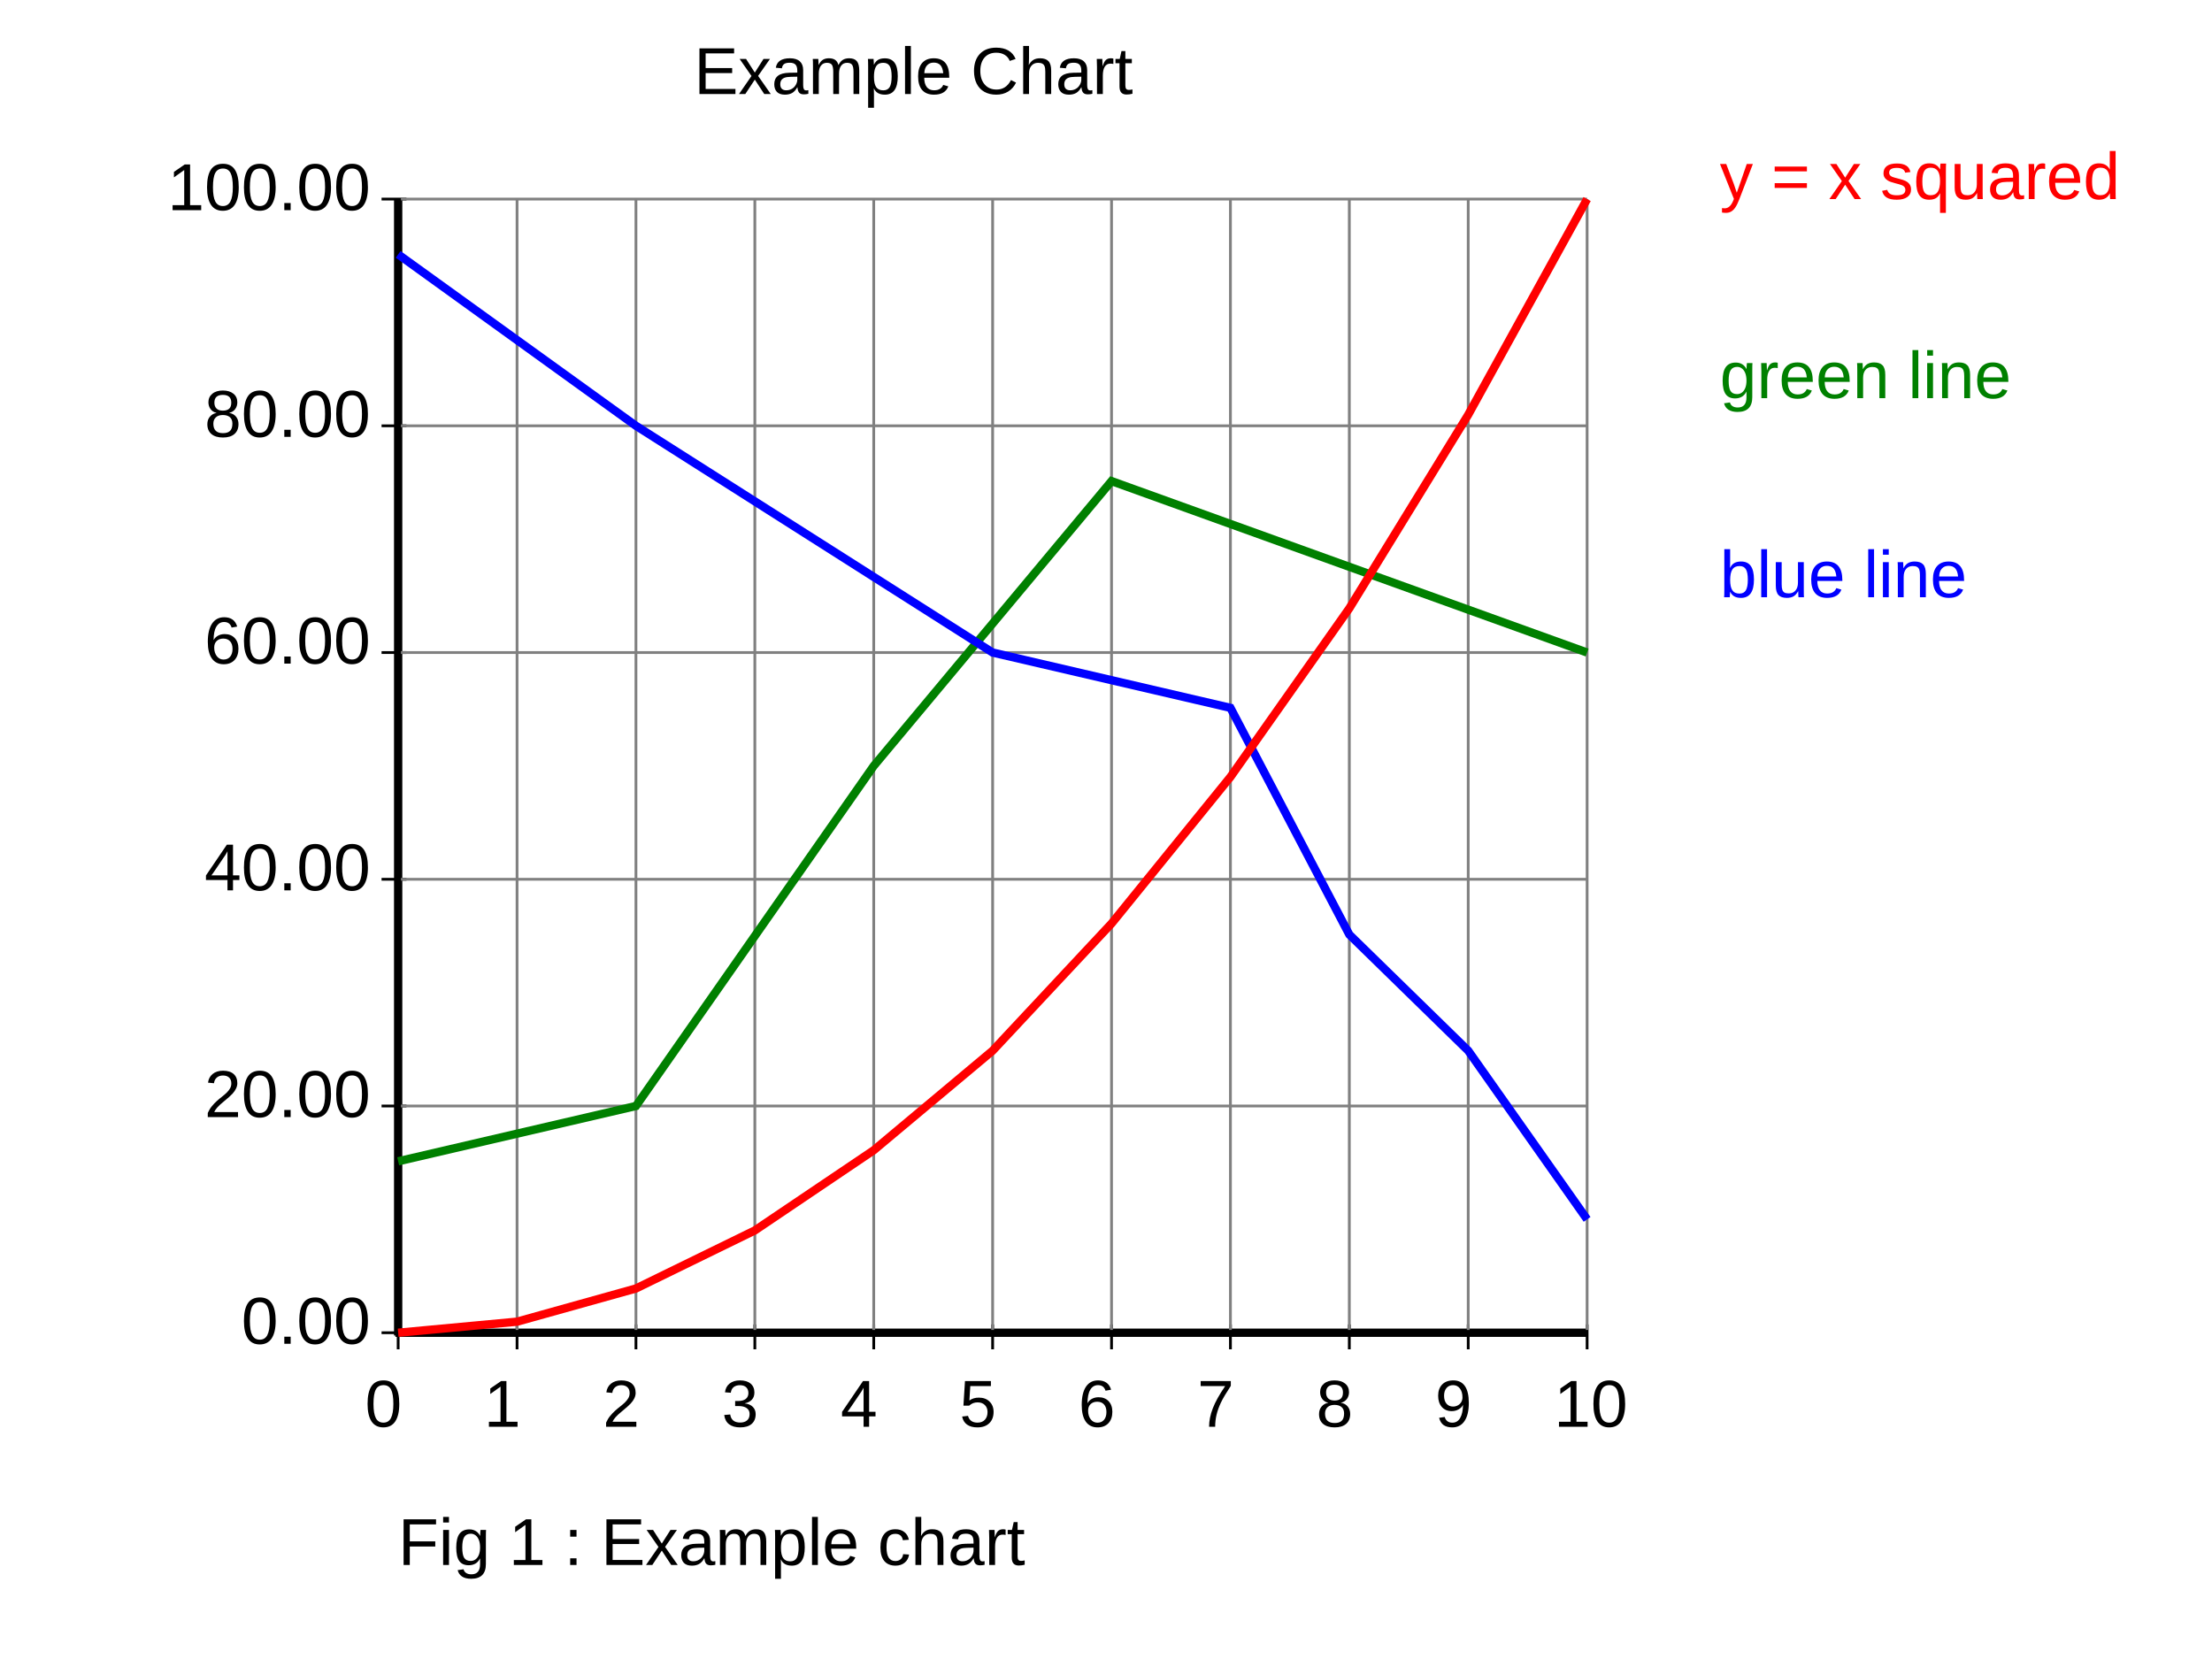
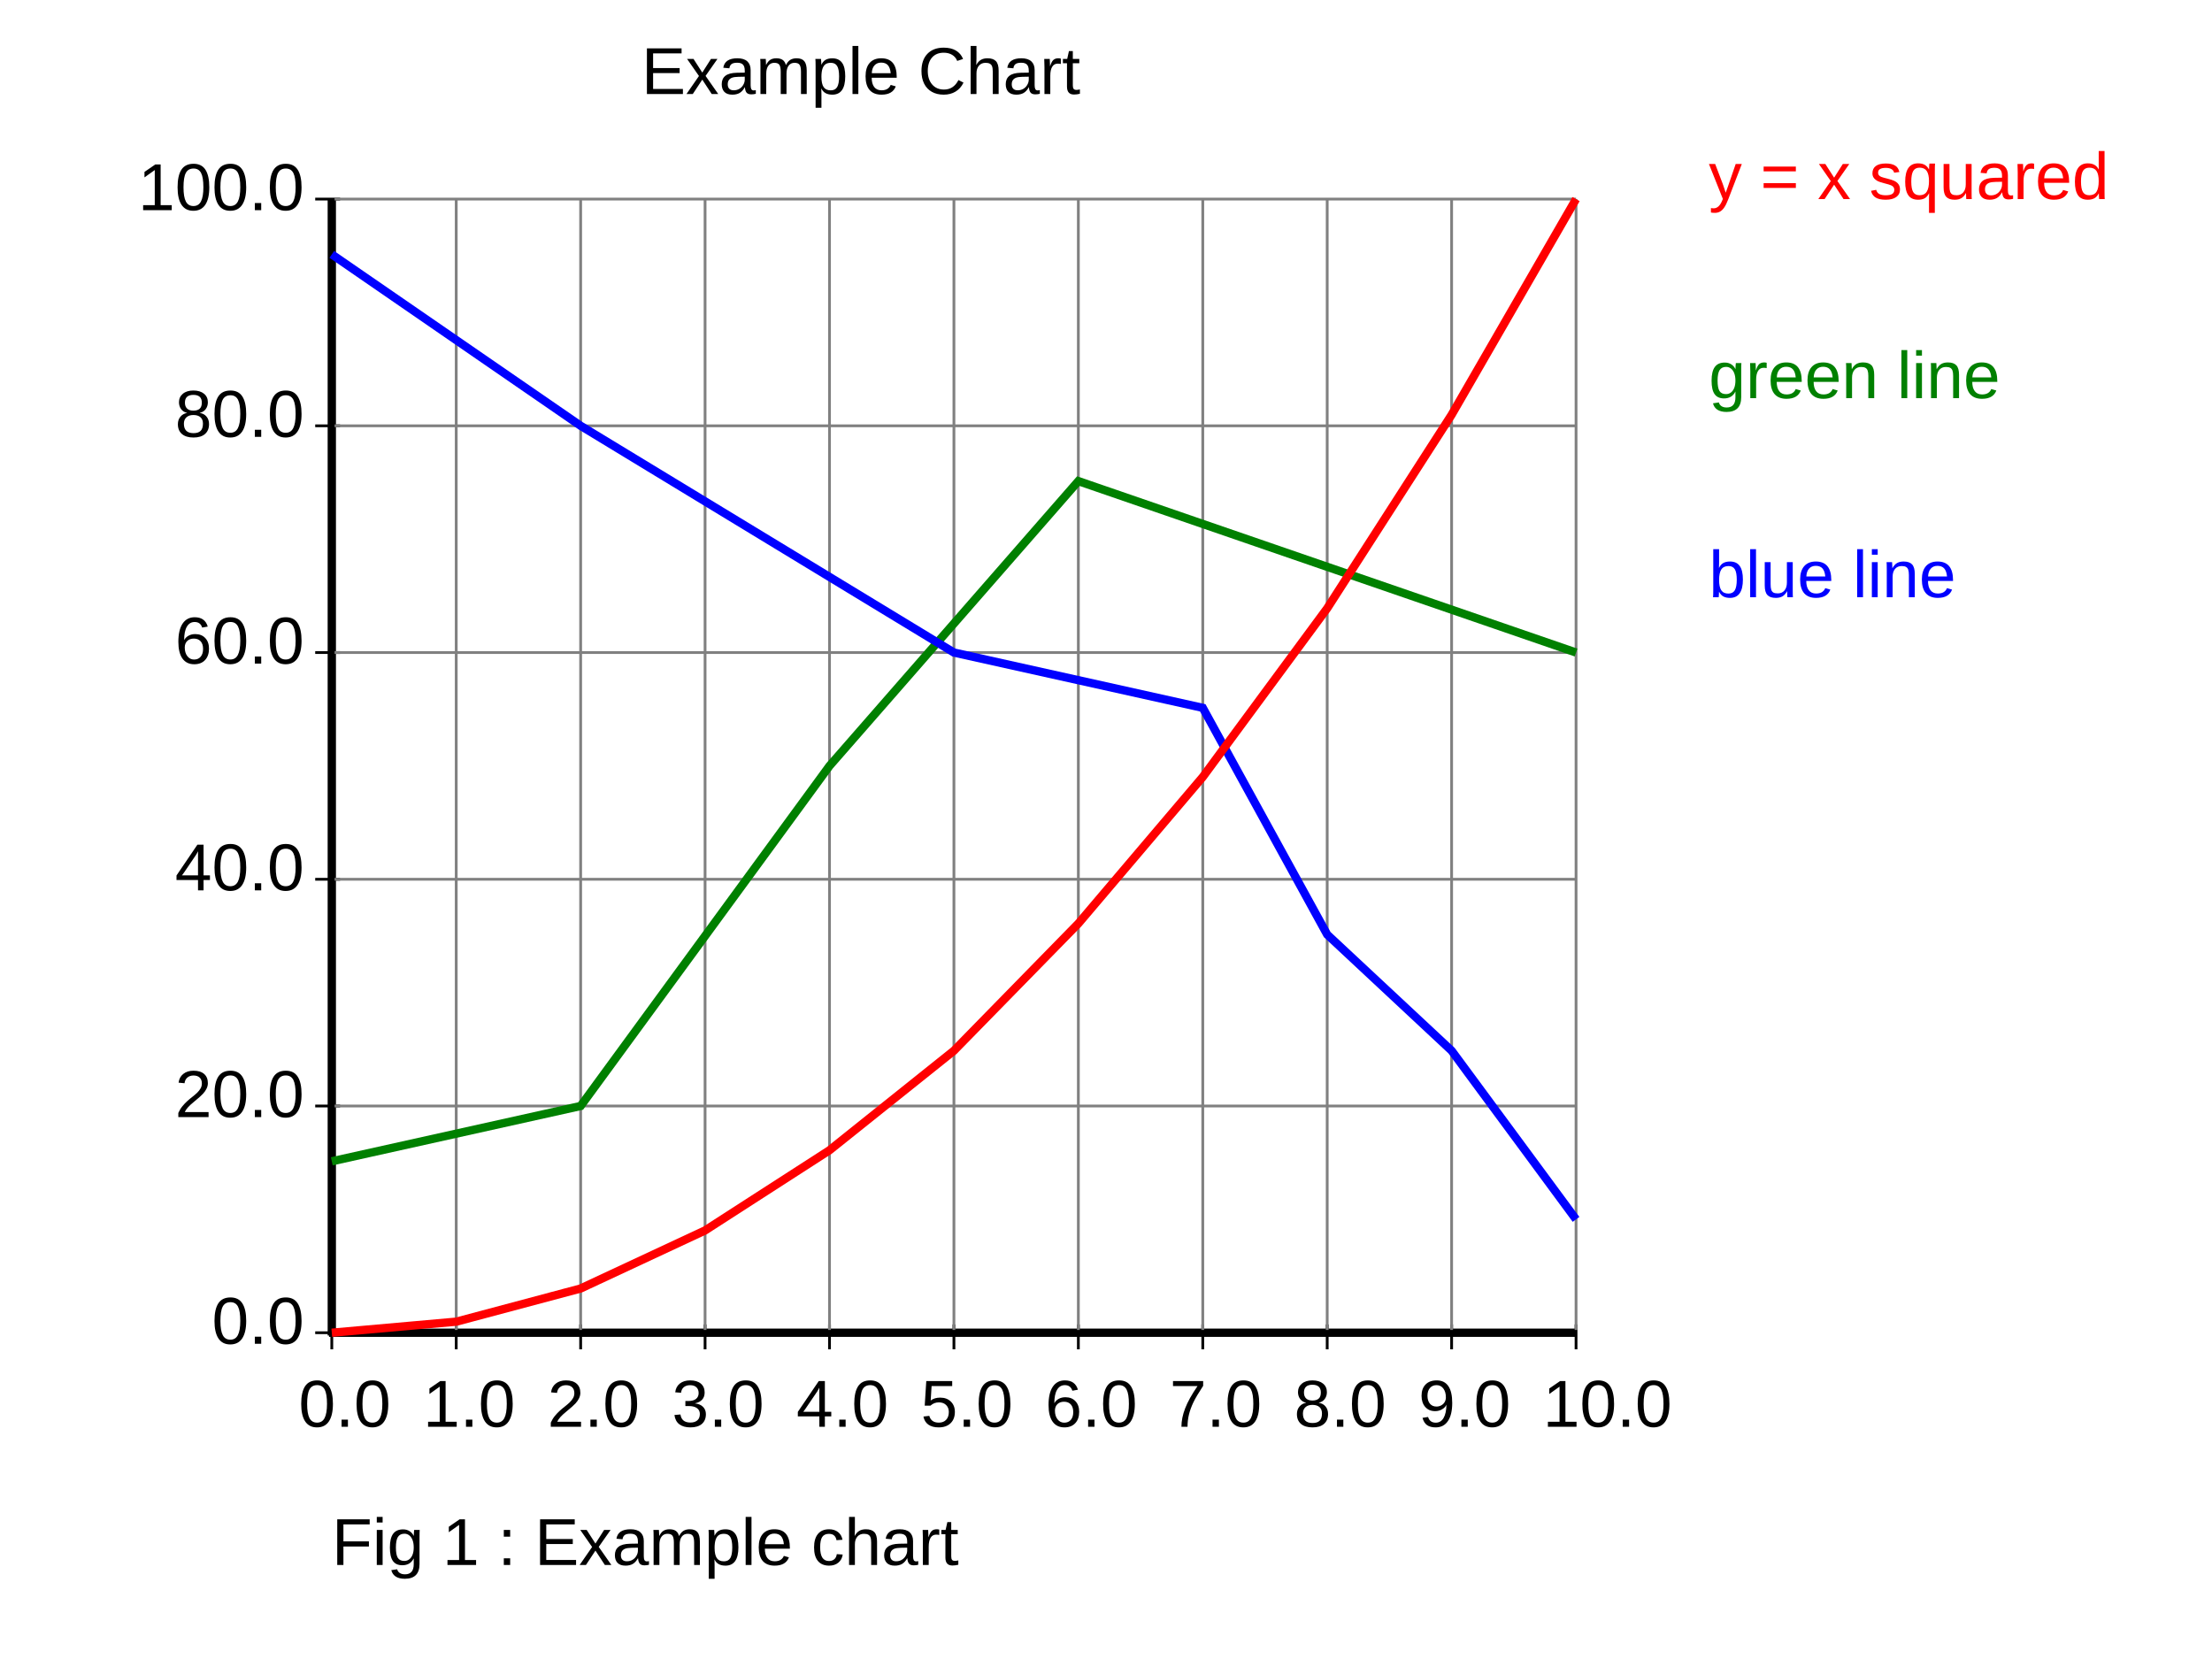
<svg xmlns="http://www.w3.org/2000/svg" width="800" height="600" version="1.1">
  <style>text {
      font-family: Arial, Helvetica, sans-serif;
      font-size: 24px;
      font-weight: Thin;
    }
</style>
  <rect width="800" height="600" x="0" y="0" fill="white" />
-   <rect width="430" height="410" x="144" y="72" fill="white" />
-   <text x="251" y="34" fill="black">Example Chart</text>
-   <line x1="143" y1="482" x2="574" y2="482" style="stroke:black;stroke-width:3" />
-   <line x1="144" y1="479" x2="144" y2="488" style="stroke:black;stroke-width:1" />
-   <line x1="187" y1="479" x2="187" y2="488" style="stroke:black;stroke-width:1" />
-   <line x1="230" y1="479" x2="230" y2="488" style="stroke:black;stroke-width:1" />
-   <line x1="273" y1="479" x2="273" y2="488" style="stroke:black;stroke-width:1" />
-   <line x1="316" y1="479" x2="316" y2="488" style="stroke:black;stroke-width:1" />
-   <line x1="359" y1="479" x2="359" y2="488" style="stroke:black;stroke-width:1" />
-   <line x1="402" y1="479" x2="402" y2="488" style="stroke:black;stroke-width:1" />
-   <line x1="445" y1="479" x2="445" y2="488" style="stroke:black;stroke-width:1" />
-   <line x1="488" y1="479" x2="488" y2="488" style="stroke:black;stroke-width:1" />
-   <line x1="531" y1="479" x2="531" y2="488" style="stroke:black;stroke-width:1" />
-   <line x1="574" y1="479" x2="574" y2="488" style="stroke:black;stroke-width:1" />
-   <line x1="144" y1="72" x2="144" y2="483" style="stroke:black;stroke-width:3" />
-   <line x1="138" y1="72" x2="147" y2="72" style="stroke:black;stroke-width:1" />
-   <line x1="138" y1="154" x2="147" y2="154" style="stroke:black;stroke-width:1" />
-   <line x1="138" y1="236" x2="147" y2="236" style="stroke:black;stroke-width:1" />
-   <line x1="138" y1="318" x2="147" y2="318" style="stroke:black;stroke-width:1" />
-   <line x1="138" y1="400" x2="147" y2="400" style="stroke:black;stroke-width:1" />
-   <line x1="138" y1="482" x2="147" y2="482" style="stroke:black;stroke-width:1" />
-   <line x1="187" y1="72" x2="187" y2="481" style="stroke:grey;stroke-width:1" />
-   <line x1="230" y1="72" x2="230" y2="481" style="stroke:grey;stroke-width:1" />
-   <line x1="273" y1="72" x2="273" y2="481" style="stroke:grey;stroke-width:1" />
-   <line x1="316" y1="72" x2="316" y2="481" style="stroke:grey;stroke-width:1" />
-   <line x1="359" y1="72" x2="359" y2="481" style="stroke:grey;stroke-width:1" />
-   <line x1="402" y1="72" x2="402" y2="481" style="stroke:grey;stroke-width:1" />
-   <line x1="445" y1="72" x2="445" y2="481" style="stroke:grey;stroke-width:1" />
-   <line x1="488" y1="72" x2="488" y2="481" style="stroke:grey;stroke-width:1" />
-   <line x1="531" y1="72" x2="531" y2="481" style="stroke:grey;stroke-width:1" />
-   <line x1="574" y1="72" x2="574" y2="481" style="stroke:grey;stroke-width:1" />
-   <line x1="145" y1="400" x2="574" y2="400" style="stroke:grey;stroke-width:1" />
-   <line x1="145" y1="318" x2="574" y2="318" style="stroke:grey;stroke-width:1" />
-   <line x1="145" y1="236" x2="574" y2="236" style="stroke:grey;stroke-width:1" />
-   <line x1="145" y1="154" x2="574" y2="154" style="stroke:grey;stroke-width:1" />
-   <line x1="145" y1="72" x2="574" y2="72" style="stroke:grey;stroke-width:1" />
-   <text x="132" y="516" fill="black">0</text>
-   <text x="175" y="516" fill="black">1</text>
-   <text x="218" y="516" fill="black">2</text>
-   <text x="261" y="516" fill="black">3</text>
-   <text x="304" y="516" fill="black">4</text>
-   <text x="347" y="516" fill="black">5</text>
-   <text x="390" y="516" fill="black">6</text>
-   <text x="433" y="516" fill="black">7</text>
-   <text x="476" y="516" fill="black">8</text>
-   <text x="519" y="516" fill="black">9</text>
-   <text x="562" y="516" fill="black">10</text>
-   <text x="144" y="566" fill="black">Fig 1 : Example chart</text>
-   <text x="134" y="76" fill="black" text-anchor="end">100.00</text>
-   <text x="134" y="158" fill="black" text-anchor="end">80.00</text>
-   <text x="134" y="240" fill="black" text-anchor="end">60.00</text>
-   <text x="134" y="322" fill="black" text-anchor="end">40.00</text>
-   <text x="134" y="404" fill="black" text-anchor="end">20.00</text>
-   <text x="134" y="486" fill="black" text-anchor="end">0.00</text>
-   <polyline style="fill:none;stroke:green;stroke-width:3" points="144,420 230,400 316,277 402,174 574,236" />
-   <polyline style="fill:none;stroke:blue;stroke-width:3" points="144,92 230,154 359,236 445,256 488,338 531,380 574,441" />
-   <polyline style="fill:none;stroke:red;stroke-width:3" points="144,482 187,478 230,466 273,445 316,416 359,380 402,334 445,281 488,220 531,150 574,72" />
-   <text x="622" y="72" fill="red" font-weight="Thin">y = x squared</text>
-   <text x="622" y="144" fill="green" font-weight="Thin">green line</text>
-   <text x="622" y="216" fill="blue" font-weight="Thin">blue line</text>
+   <rect width="450" height="410" x="120" y="72" fill="white" />
+   <text x="232" y="34" fill="black">Example Chart</text>
+   <line x1="119" y1="482" x2="570" y2="482" style="stroke:black;stroke-width:3" />
+   <line x1="120" y1="479" x2="120" y2="488" style="stroke:black;stroke-width:1" />
+   <line x1="165" y1="479" x2="165" y2="488" style="stroke:black;stroke-width:1" />
+   <line x1="210" y1="479" x2="210" y2="488" style="stroke:black;stroke-width:1" />
+   <line x1="255" y1="479" x2="255" y2="488" style="stroke:black;stroke-width:1" />
+   <line x1="300" y1="479" x2="300" y2="488" style="stroke:black;stroke-width:1" />
+   <line x1="345" y1="479" x2="345" y2="488" style="stroke:black;stroke-width:1" />
+   <line x1="390" y1="479" x2="390" y2="488" style="stroke:black;stroke-width:1" />
+   <line x1="435" y1="479" x2="435" y2="488" style="stroke:black;stroke-width:1" />
+   <line x1="480" y1="479" x2="480" y2="488" style="stroke:black;stroke-width:1" />
+   <line x1="525" y1="479" x2="525" y2="488" style="stroke:black;stroke-width:1" />
+   <line x1="570" y1="479" x2="570" y2="488" style="stroke:black;stroke-width:1" />
+   <line x1="120" y1="72" x2="120" y2="483" style="stroke:black;stroke-width:3" />
+   <line x1="114" y1="72" x2="123" y2="72" style="stroke:black;stroke-width:1" />
+   <line x1="114" y1="154" x2="123" y2="154" style="stroke:black;stroke-width:1" />
+   <line x1="114" y1="236" x2="123" y2="236" style="stroke:black;stroke-width:1" />
+   <line x1="114" y1="318" x2="123" y2="318" style="stroke:black;stroke-width:1" />
+   <line x1="114" y1="400" x2="123" y2="400" style="stroke:black;stroke-width:1" />
+   <line x1="114" y1="482" x2="123" y2="482" style="stroke:black;stroke-width:1" />
+   <line x1="165" y1="72" x2="165" y2="481" style="stroke:grey;stroke-width:1" />
+   <line x1="210" y1="72" x2="210" y2="481" style="stroke:grey;stroke-width:1" />
+   <line x1="255" y1="72" x2="255" y2="481" style="stroke:grey;stroke-width:1" />
+   <line x1="300" y1="72" x2="300" y2="481" style="stroke:grey;stroke-width:1" />
+   <line x1="345" y1="72" x2="345" y2="481" style="stroke:grey;stroke-width:1" />
+   <line x1="390" y1="72" x2="390" y2="481" style="stroke:grey;stroke-width:1" />
+   <line x1="435" y1="72" x2="435" y2="481" style="stroke:grey;stroke-width:1" />
+   <line x1="480" y1="72" x2="480" y2="481" style="stroke:grey;stroke-width:1" />
+   <line x1="525" y1="72" x2="525" y2="481" style="stroke:grey;stroke-width:1" />
+   <line x1="570" y1="72" x2="570" y2="481" style="stroke:grey;stroke-width:1" />
+   <line x1="121" y1="400" x2="570" y2="400" style="stroke:grey;stroke-width:1" />
+   <line x1="121" y1="318" x2="570" y2="318" style="stroke:grey;stroke-width:1" />
+   <line x1="121" y1="236" x2="570" y2="236" style="stroke:grey;stroke-width:1" />
+   <line x1="121" y1="154" x2="570" y2="154" style="stroke:grey;stroke-width:1" />
+   <line x1="121" y1="72" x2="570" y2="72" style="stroke:grey;stroke-width:1" />
+   <text x="108" y="516" fill="black">0.0</text>
+   <text x="153" y="516" fill="black">1.0</text>
+   <text x="198" y="516" fill="black">2.0</text>
+   <text x="243" y="516" fill="black">3.0</text>
+   <text x="288" y="516" fill="black">4.0</text>
+   <text x="333" y="516" fill="black">5.0</text>
+   <text x="378" y="516" fill="black">6.0</text>
+   <text x="423" y="516" fill="black">7.0</text>
+   <text x="468" y="516" fill="black">8.0</text>
+   <text x="513" y="516" fill="black">9.0</text>
+   <text x="558" y="516" fill="black">10.0</text>
+   <text x="120" y="566" fill="black">Fig 1 : Example chart</text>
+   <text x="110" y="76" fill="black" text-anchor="end">100.0</text>
+   <text x="110" y="158" fill="black" text-anchor="end">80.0</text>
+   <text x="110" y="240" fill="black" text-anchor="end">60.0</text>
+   <text x="110" y="322" fill="black" text-anchor="end">40.0</text>
+   <text x="110" y="404" fill="black" text-anchor="end">20.0</text>
+   <text x="110" y="486" fill="black" text-anchor="end">0.0</text>
+   <polyline style="fill:none;stroke:green;stroke-width:3" points="120,420 210,400 300,277 390,174 570,236" />
+   <polyline style="fill:none;stroke:blue;stroke-width:3" points="120,92 210,154 345,236 435,256 480,338 525,380 570,441" />
+   <polyline style="fill:none;stroke:red;stroke-width:3" points="120,482 165,478 210,466 255,445 300,416 345,380 390,334 435,281 480,220 525,150 570,72" />
+   <text x="618" y="72" fill="red" font-weight="Thin">y = x squared</text>
+   <text x="618" y="144" fill="green" font-weight="Thin">green line</text>
+   <text x="618" y="216" fill="blue" font-weight="Thin">blue line</text>
</svg>
